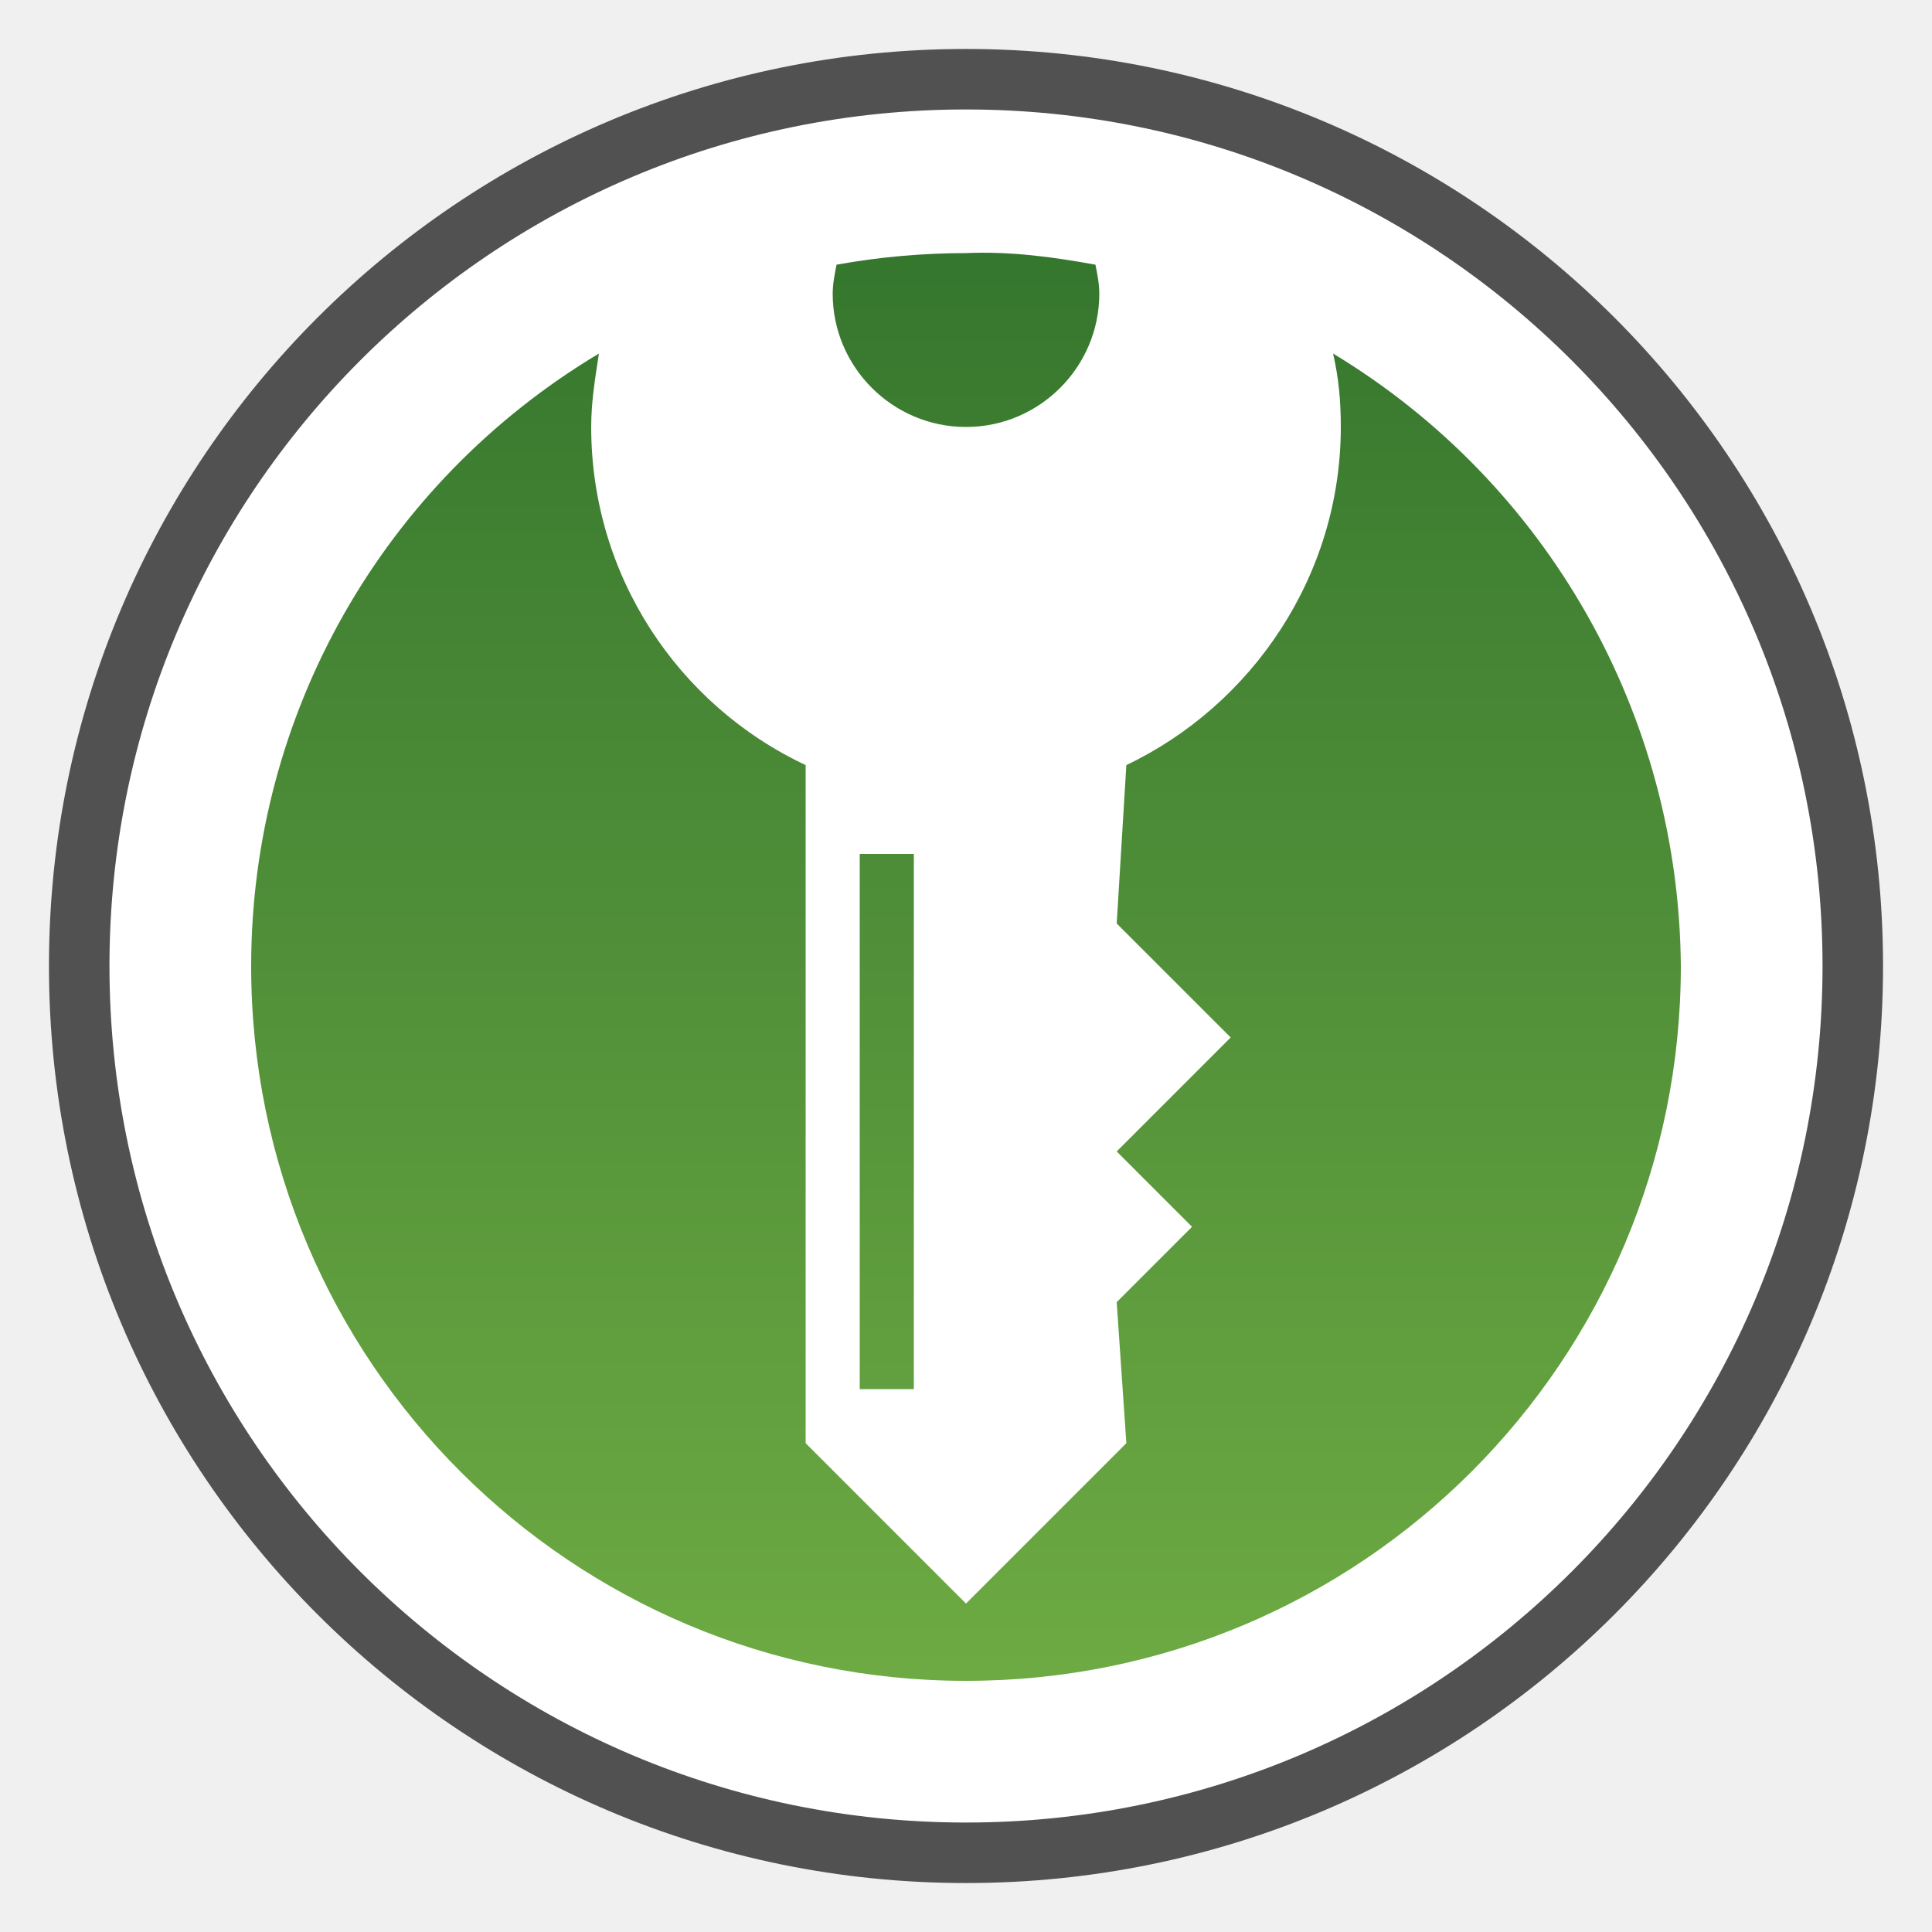
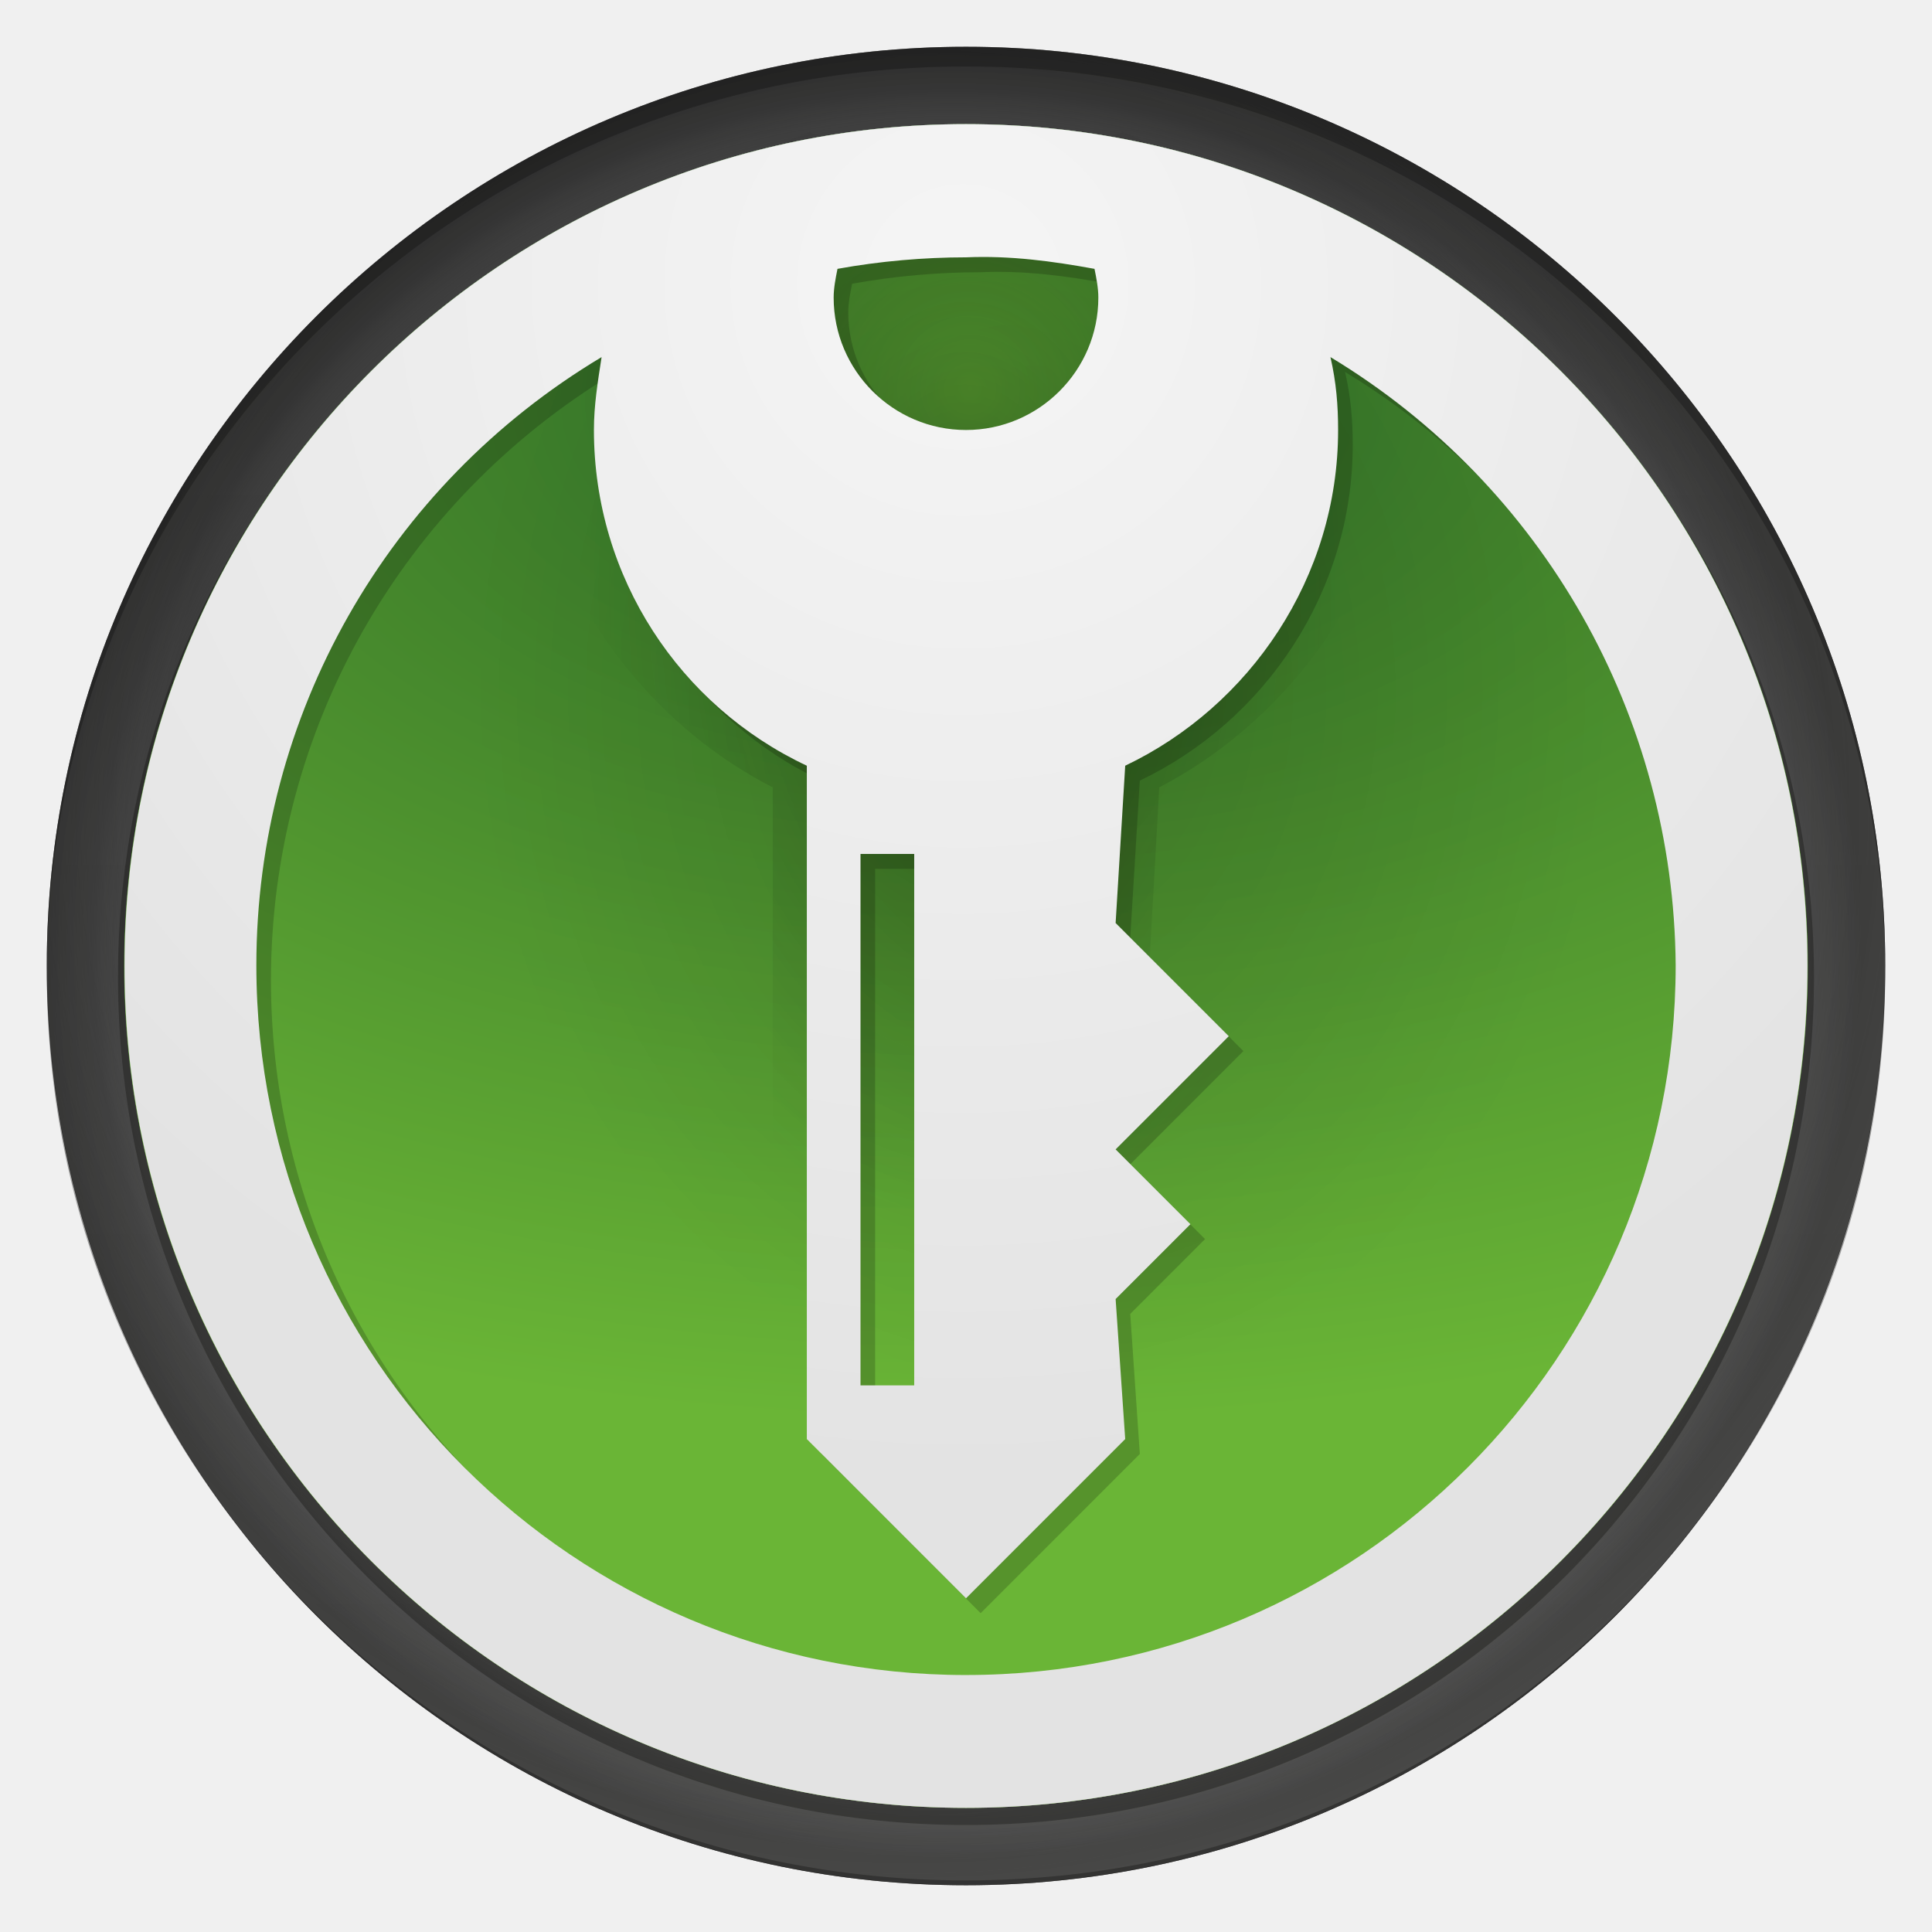
- <svg xmlns="http://www.w3.org/2000/svg" baseProfile="basic" id="svg2" viewBox="0 0 100 100">
-   <circle style="fill-rule:evenodd;clip-rule:evenodd;fill:#fff;stroke:#515151;stroke-width:3.132;stroke-linecap:round;stroke-linejoin:round" cx="50" cy="50" r="45.9" />
-   <linearGradient id="SVGID_1_" gradientUnits="userSpaceOnUse" x1="50" y1="-654.863" x2="50" y2="-728.467" gradientTransform="matrix(1 0 0 -1 0 -642.1102)">
-     <stop offset="0" style="stop-color:#35762e" />
-     <stop offset="1" style="stop-color:#6daa43" />
-   </linearGradient>
-   <path style="fill:url(#SVGID_1_)" d="M56.7 13.7c.1.5.2 1 .2 1.5.0 3.8-3.1 6.9-6.9 6.9-3.8.0-6.9-3.1-6.9-6.9.0-.5.1-1 .2-1.5 2.2-.4 4.5-.6 6.7-.6C52.3 13 54.5 13.3 56.7 13.7zM30.6 22.1c0 7.7 4.5 14.4 11.1 17.5v35.1L50 83l8.3-8.3-.5-7.3 3.9-3.9-3.9-3.9 5.9-5.9-5.9-5.9.5-8.2c6.5-3.1 11.1-9.8 11.1-17.5.0-1.3-.1-2.5-.4-3.8C80.1 25 86.9 37 87 50c0 20.4-16.5 37-37 37-20.4.0-37-16.5-37-37 0-13 6.8-25 18-31.7C30.8 19.6 30.6 20.8 30.6 22.1zM44.5 44.2h2.8v27.7h-2.8V44.2v0 0z" />
+ <svg xmlns="http://www.w3.org/2000/svg" viewBox="0 0 128 128">
+   <defs>
+     <linearGradient id="e" x1="64" y1="-3.314" x2="64" y2="118.486" gradientUnits="userSpaceOnUse">
+       <stop offset="0" stop-color="#414141" />
+       <stop offset=".196" stop-color="#3e3e3e" />
+       <stop offset="1" stop-color="#3a3a3a" />
+     </linearGradient>
+     <radialGradient id="g" cx="-237.642" cy="32.915" fx="-237.642" fy="32.915" r="207.234" gradientTransform="translate(144.2833 41.6546) scale(.3539)" gradientUnits="userSpaceOnUse">
+       <stop offset=".673" stop-color="#fcfcfc" stop-opacity="0" />
+       <stop offset="1" stop-color="#fcfcfc" />
+     </radialGradient>
+     <radialGradient id="i" cx="-229.296" cy="60.213" fx="-229.296" fy="60.213" r="172.389" gradientTransform="translate(144.2833 41.6546) scale(.3539)" gradientUnits="userSpaceOnUse">
+       <stop offset=".109" stop-color="#0f0f0d" stop-opacity="0" />
+       <stop offset=".886" stop-color="#414141" stop-opacity="0" />
+       <stop offset=".934" stop-color="#1e1e1d" stop-opacity=".684" />
+       <stop offset=".987" stop-color="#0f0f0d" />
+     </radialGradient>
+     <radialGradient id="n" cx="-223.551" cy="-43.152" fx="-223.551" fy="-43.152" r="334.836" gradientTransform="translate(144.2833 35.1949) scale(.3539 .2026)" gradientUnits="userSpaceOnUse">
+       <stop offset="0" stop-color="#2e6b26" />
+       <stop offset="1" stop-color="#6ab536" />
+     </radialGradient>
+     <radialGradient id="p" cx="-212.614" cy="12.058" fx="-212.614" fy="12.058" r="148.11" gradientTransform="translate(144.2833 40.66) scale(.3539 .4347)" gradientUnits="userSpaceOnUse">
+       <stop offset="0" stop-color="#000" />
+       <stop offset=".719" stop-color="#fff" />
+     </radialGradient>
+     <radialGradient id="r" cx="-226.056" cy="-44.918" fx="-226.056" fy="-44.918" r="65.392" gradientTransform="translate(144.2833 41.6546) scale(.3539)" gradientUnits="userSpaceOnUse">
+       <stop offset="0" stop-color="#6ab536" />
+       <stop offset="1" stop-color="#2e6b26" />
+     </radialGradient>
+     <radialGradient id="t" cx="-263.923" cy="-1.833" fx="-263.923" fy="-1.833" r="96.585" gradientTransform="translate(152.4899 40.1419) scale(.3356 .5572)" gradientUnits="userSpaceOnUse">
+       <stop offset="0" stop-color="#000" />
+       <stop offset=".784" stop-color="#4f4f4f" stop-opacity="0" />
+     </radialGradient>
+     <radialGradient id="w" cx="-227.449" cy="-64.573" fx="-227.449" fy="-64.573" r="223.51" gradientTransform="translate(144.2833 41.6546) scale(.3539)" gradientUnits="userSpaceOnUse">
+       <stop offset="0" stop-color="#f5f5f5" />
+       <stop offset="1" stop-color="#e3e3e3" />
+     </radialGradient>
+   </defs>
+   <g style="isolation:isolate;">
+     <g id="b">
+       <g id="c">
+         <rect width="128" height="128" style="fill:none;" />
+         <g id="d">
+           <path id="f" d="m64,124.9c-33.581,0-60.9-27.32-60.9-60.9S30.419,3.1,64,3.1s60.9,27.32,60.9,60.9-27.319,60.9-60.9,60.9Zm0-116.676c-30.741,0-55.752,25.021-55.752,55.776s25.01,55.776,55.752,55.776,55.751-25.021,55.751-55.776S94.741,8.224,64,8.224Z" style="fill:url(#e);" />
+           <path id="h" d="m64,3.124C30.433,3.124,3.124,30.433,3.124,64s27.309,60.876,60.876,60.876,60.876-27.309,60.876-60.876S97.567,3.124,64,3.124Z" style="fill:url(#g); mix-blend-mode:lighten; opacity:.32;" />
+           <path id="j" d="m64,124.9c-33.581,0-60.9-27.32-60.9-60.9S30.419,3.1,64,3.1s60.9,27.32,60.9,60.9-27.319,60.9-60.9,60.9Zm0-116.676c-30.741,0-55.752,25.021-55.752,55.776s25.01,55.776,55.752,55.776,55.751-25.021,55.751-55.776S94.741,8.224,64,8.224Z" style="fill:url(#i); opacity:.44;" />
+           <path id="k" d="m64,8.55c-30.978,0-56.181,25.203-56.181,56.181s25.203,56.181,56.181,56.181,56.181-25.203,56.181-56.181S94.978,8.55,64,8.55Z" style="fill:rgba(15,15,13,.35);" />
+           <path id="l" d="m64,124.9c-33.581,0-60.9-27.32-60.9-60.9S30.419,3.1,64,3.1s60.9,27.32,60.9,60.9-27.319,60.9-60.9,60.9Zm0-120.497C30.419,4.403,3.1,31.36,3.1,64.493s27.32,60.09,60.9,60.09,60.9-26.956,60.9-60.09S97.58,4.403,64,4.403Z" style="fill:#0f0f0d; opacity:.35;" />
+         </g>
+         <g id="m">
+           <path id="o" d="m64,8.224c-30.755,0-55.776,25.021-55.776,55.776s25.021,55.776,55.776,55.776,55.776-25.021,55.776-55.776S94.755,8.224,64,8.224Z" style="fill:url(#n);" />
+           <path id="q" d="m64,8.224c-30.755,0-55.776,25.021-55.776,55.776s25.021,55.776,55.776,55.776,55.776-25.021,55.776-55.776S94.755,8.224,64,8.224Z" style="fill:url(#p); mix-blend-mode:multiply; opacity:.13;" />
+           <path id="s" d="m64,12.861c-9.161,0-16.614,7.453-16.614,16.613s7.453,16.613,16.614,16.613,16.613-7.453,16.613-16.613-7.453-16.613-16.613-16.613Z" style="fill:url(#r); mix-blend-mode:lighten; opacity:.7;" />
+           <path id="u" d="m34.687,16.364c-.003.019-.005.038-.008.057-.072.014-.074-.004.008-.057Zm42.118,35.8l-.771,13.782,9.102,9.916-9.102,9.916,6.017,6.555-6.017,6.555.771,13.67h-25.61v-60.395c-10.182-5.21-17.125-16.471-17.125-29.413,0-2.166.303-4.167.609-6.33,1.105-.208,18.967-7.695,18.967-7.695-.148.809,20.855.809,20.707,0,0,0,17.258,7.426,18.989,7.79.438,2.126.587,4.101.587,6.235,0,12.942-7.097,24.203-17.125,29.413Zm16.508-35.8c.011.051.019.101.03.152.19.04.196-.004-.03-.152Z" style="fill:url(#t); mix-blend-mode:multiply; opacity:.3;" />
+           <path id="v" d="m34.116,100.432c-9.898-8.608-16.164-21.297-16.164-35.497,0-16.523,8.641-31.774,22.873-40.29-.254,1.652-.508,3.177-.508,4.83,0,9.787,5.718,18.302,14.105,22.242v44.611l10.547,10.549,10.547-10.549-.635-9.278,4.956-4.957-4.956-4.957,7.497-7.499-7.497-7.499.635-10.422c8.26-3.94,14.105-12.456,14.105-22.242,0-1.652-.127-3.177-.508-4.83,5.164,3.118,9.592,7.142,13.142,11.797-8.584-11.789-22.529-19.459-38.277-19.459-26.091,0-47.242,21.05-47.242,47.017,0,14.693,6.774,27.81,17.381,36.432Zm27.421-7.662h-3.558v-35.206h3.558v35.206Zm-5.083-73.971c2.796-.508,5.718-.763,8.514-.763,2.923-.127,5.718.254,8.514.763.127.635.254,1.271.254,1.906,0,4.83-3.939,8.77-8.768,8.77s-8.768-3.94-8.768-8.77c0-.635.127-1.271.254-1.906Z" style="fill:#0f0f0d; mix-blend-mode:multiply; opacity:.2;" />
+           <path id="x" d="m64,8.224c-30.741,0-55.751,25.021-55.751,55.776s25.01,55.776,55.751,55.776,55.751-25.021,55.751-55.776S94.741,8.224,64,8.224Zm-8.514,9.588c2.796-.508,5.718-.763,8.514-.763,2.923-.127,5.718.254,8.514.763.127.635.254,1.271.254,1.906,0,4.83-3.939,8.77-8.768,8.77s-8.768-3.94-8.768-8.77c0-.635.127-1.271.254-1.906Zm5.083,38.765v35.206h-3.558v-35.206h3.558Zm3.431,54.398c-25.922,0-47.016-20.971-47.016-47.026,0-16.523,8.641-31.774,22.873-40.29-.254,1.652-.508,3.177-.508,4.83,0,9.787,5.718,18.302,14.105,22.242v44.611l10.547,10.549,10.547-10.549-.635-9.278,4.956-4.957-4.956-4.957,7.497-7.499-7.497-7.499.635-10.422c8.26-3.94,14.105-12.456,14.105-22.242,0-1.652-.127-3.177-.508-4.83,14.105,8.516,22.746,23.767,22.873,40.29,0,25.928-20.967,47.026-47.016,47.026Z" style="fill:url(#w);" />
+         </g>
+       </g>
+     </g>
+   </g>
</svg>
